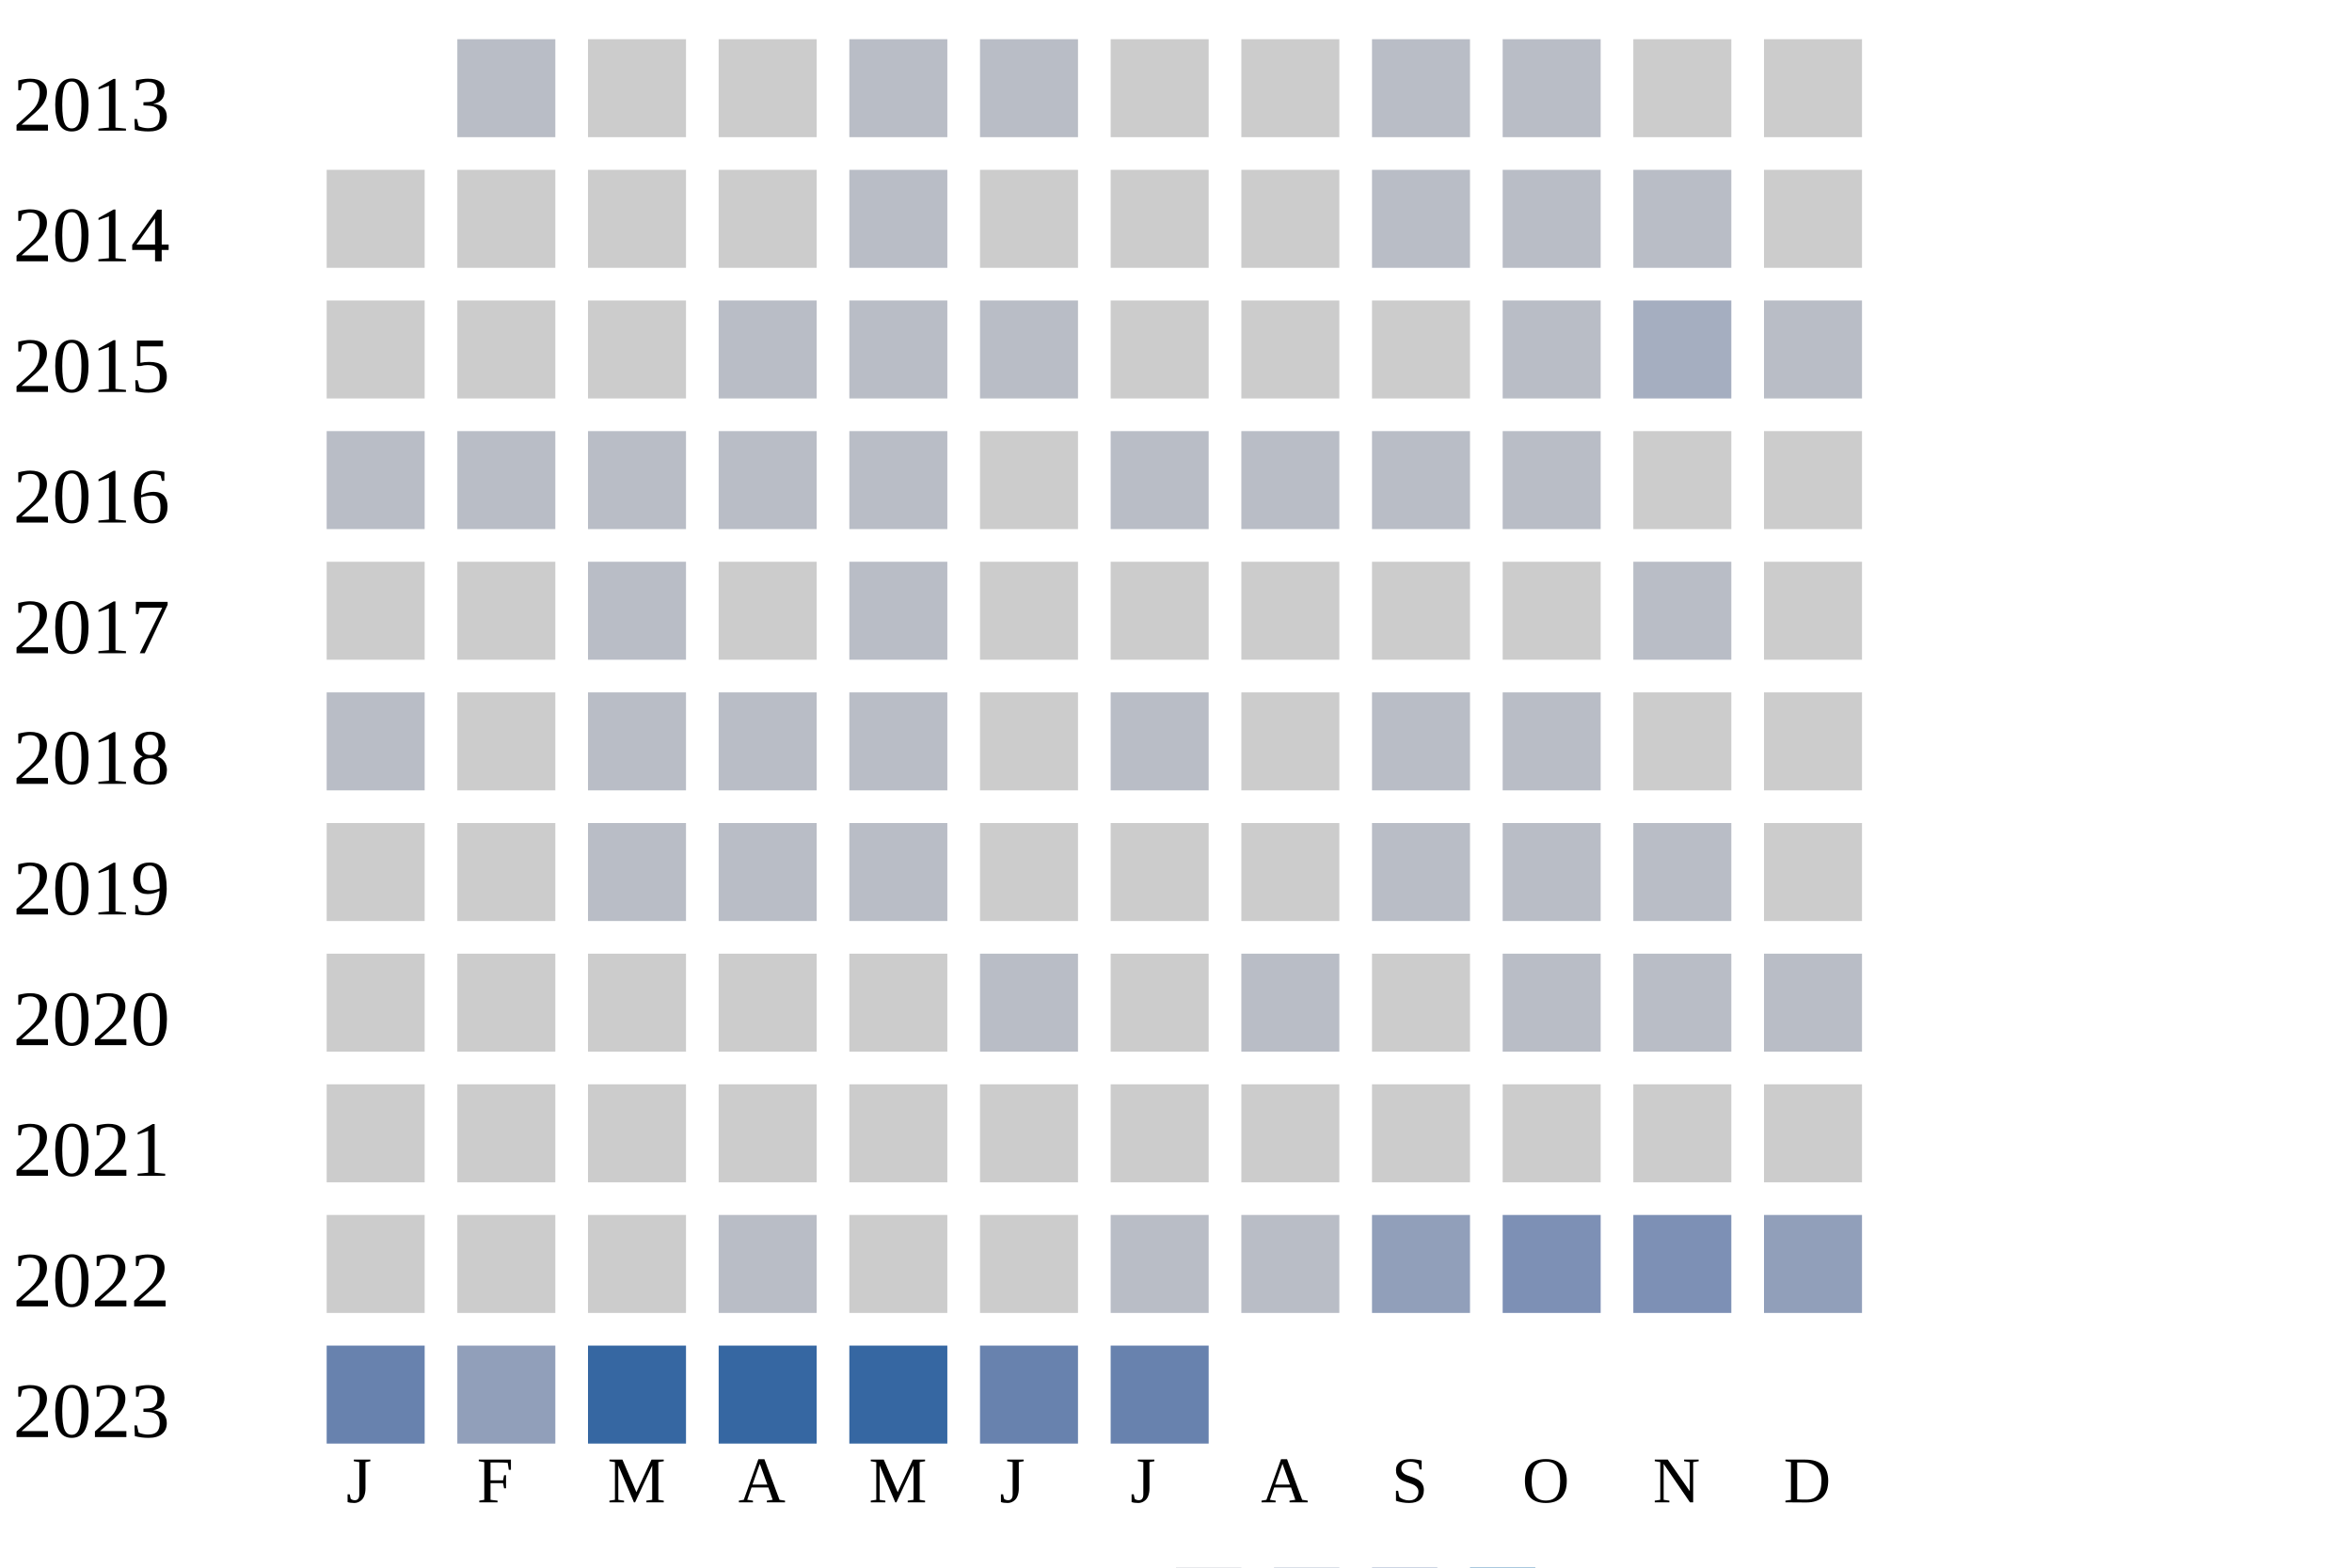
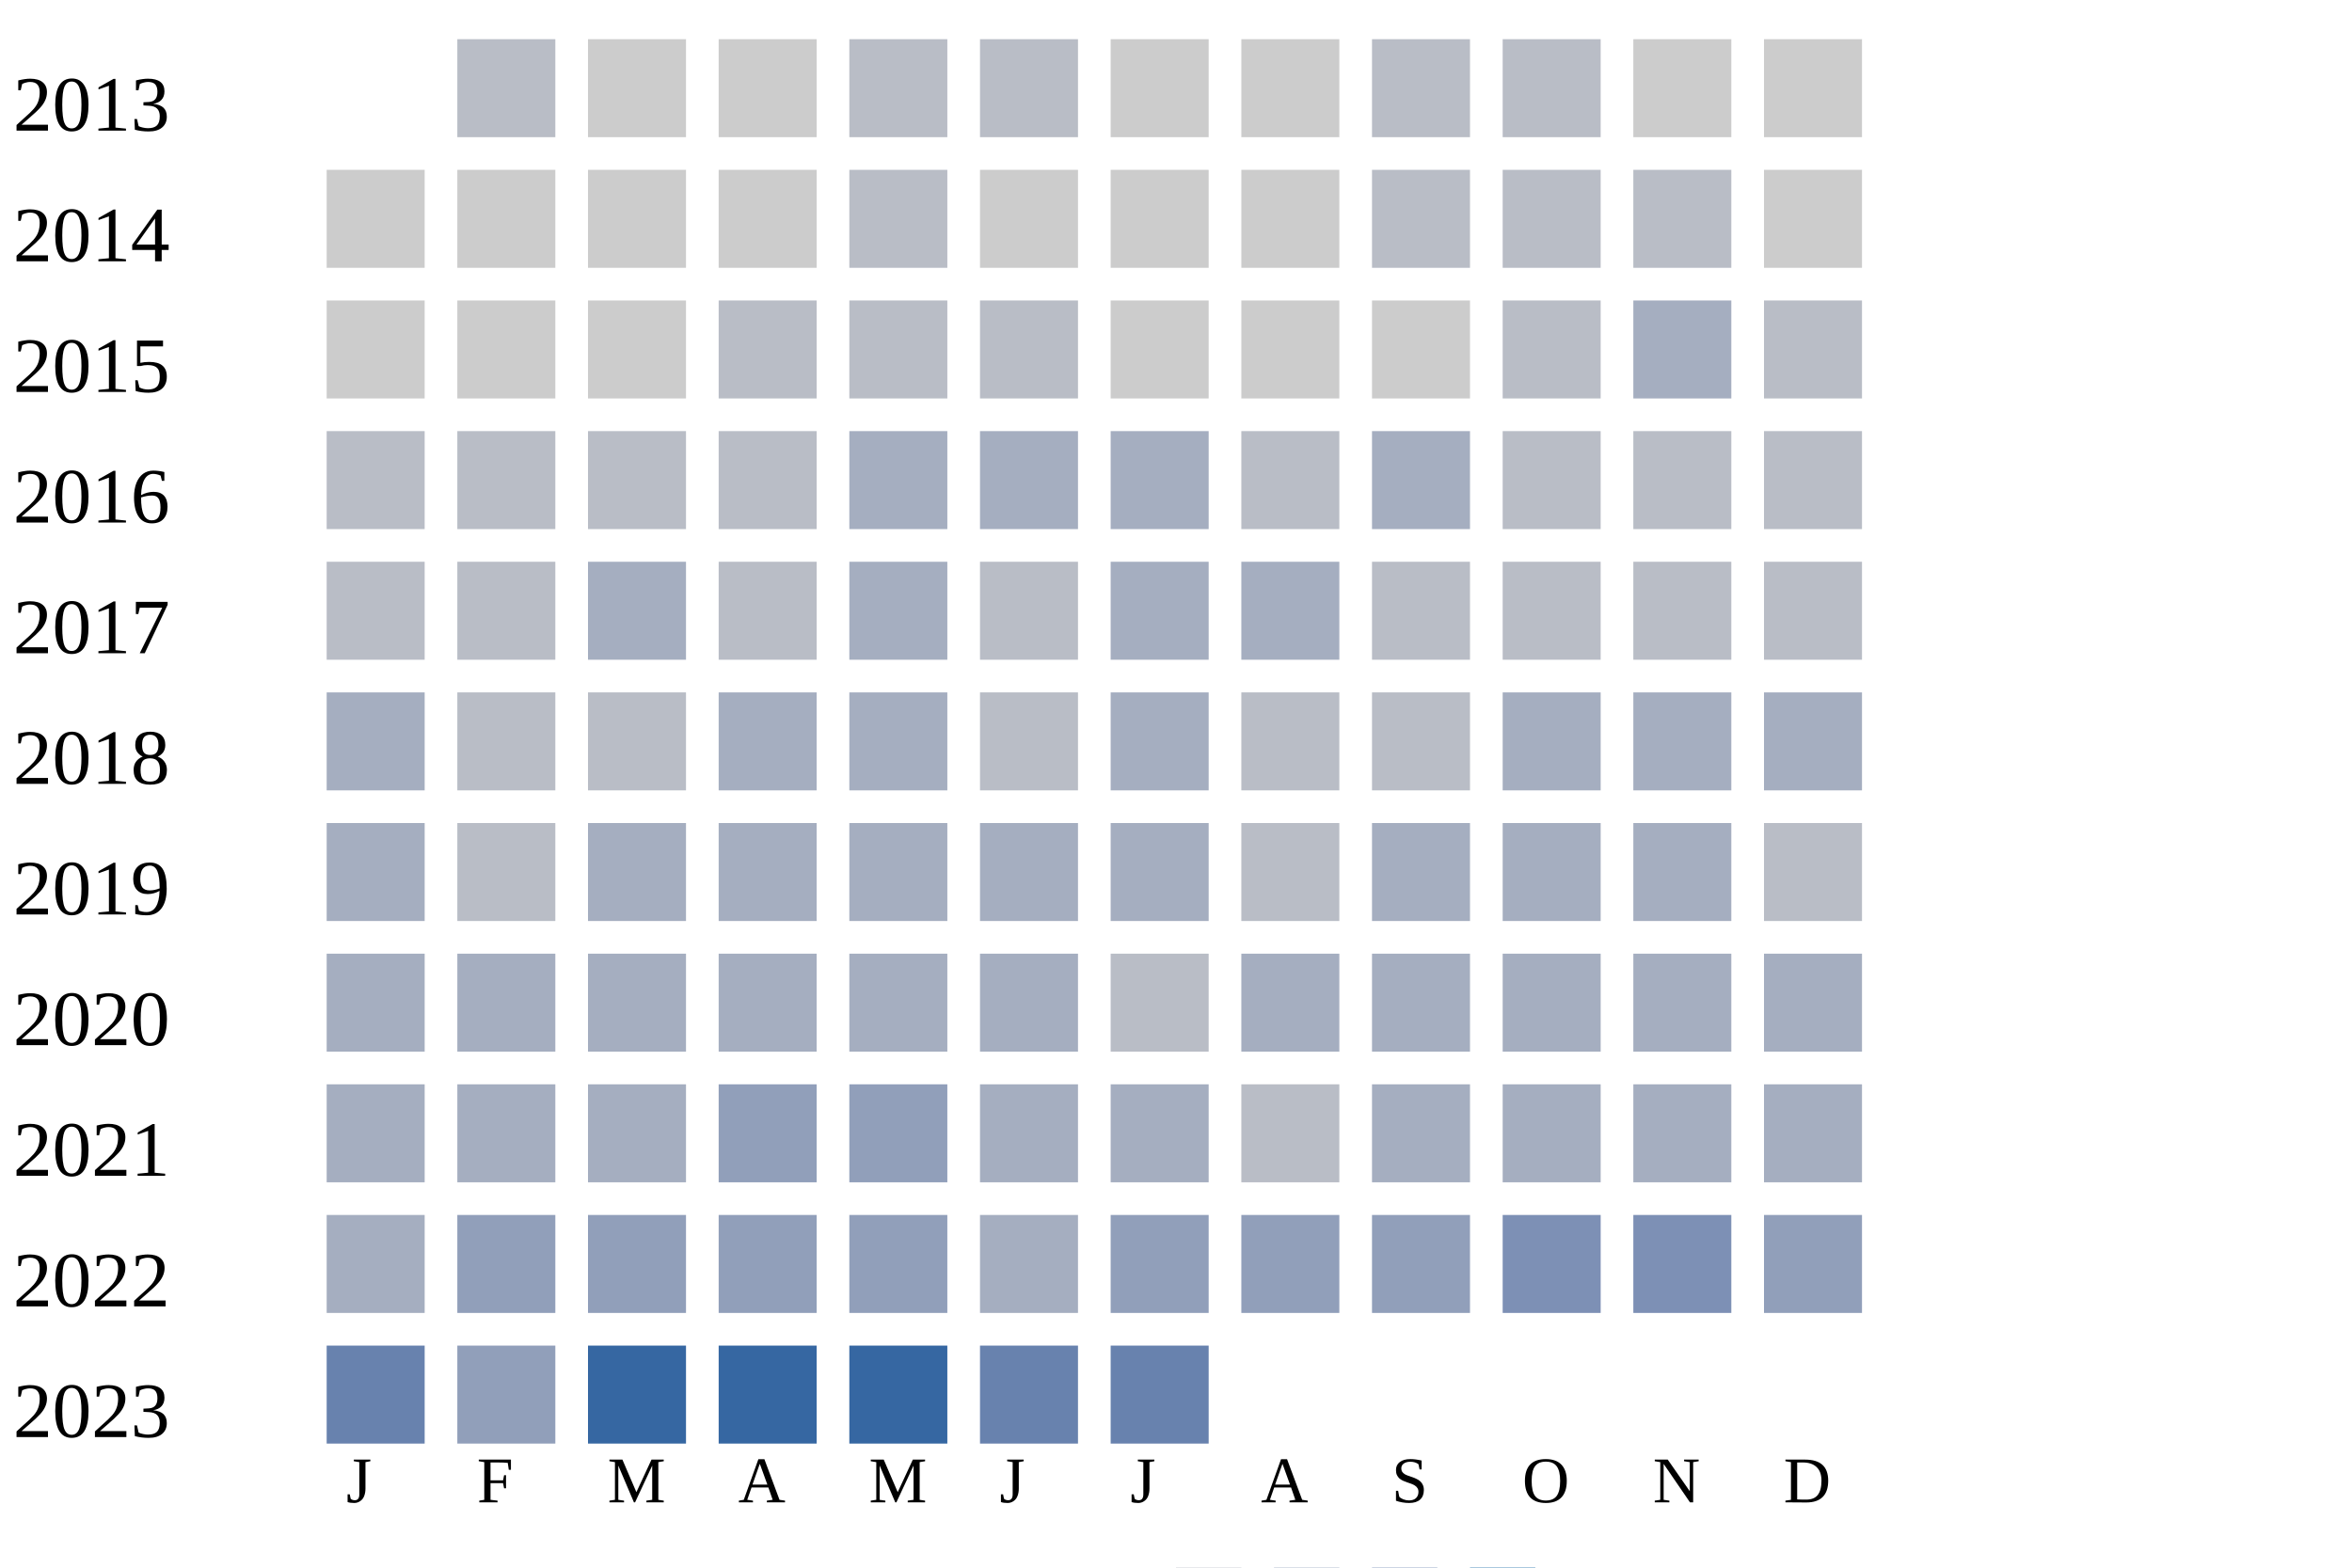
<svg xmlns="http://www.w3.org/2000/svg" width="360" height="240">
  <g transform="translate(0 0)">
    <text x="2" y="20">2013</text>
    <rect x="70" y="6" width="15" height="15" fill="#b9bdc6" />
    <rect x="90" y="6" width="15" height="15" fill="#cccccc" />
    <rect x="110" y="6" width="15" height="15" fill="#cccccc" />
    <rect x="130" y="6" width="15" height="15" fill="#b9bdc6" />
    <rect x="150" y="6" width="15" height="15" fill="#b9bdc6" />
    <rect x="170" y="6" width="15" height="15" fill="#cccccc" />
    <rect x="190" y="6" width="15" height="15" fill="#cccccc" />
    <rect x="210" y="6" width="15" height="15" fill="#b9bdc6" />
    <rect x="230" y="6" width="15" height="15" fill="#b9bdc6" />
    <rect x="250" y="6" width="15" height="15" fill="#cccccc" />
    <rect x="270" y="6" width="15" height="15" fill="#cccccc" />
  </g>
  <g transform="translate(0 20)">
    <text x="2" y="20">2014</text>
    <rect x="50" y="6" width="15" height="15" fill="#cccccc" />
    <rect x="70" y="6" width="15" height="15" fill="#cccccc" />
    <rect x="90" y="6" width="15" height="15" fill="#cccccc" />
    <rect x="110" y="6" width="15" height="15" fill="#cccccc" />
    <rect x="130" y="6" width="15" height="15" fill="#b9bdc6" />
    <rect x="150" y="6" width="15" height="15" fill="#cccccc" />
    <rect x="170" y="6" width="15" height="15" fill="#cccccc" />
    <rect x="190" y="6" width="15" height="15" fill="#cccccc" />
    <rect x="210" y="6" width="15" height="15" fill="#b9bdc6" />
    <rect x="230" y="6" width="15" height="15" fill="#b9bdc6" />
    <rect x="250" y="6" width="15" height="15" fill="#b9bdc6" />
    <rect x="270" y="6" width="15" height="15" fill="#cccccc" />
  </g>
  <g transform="translate(0 40)">
    <text x="2" y="20">2015</text>
    <rect x="50" y="6" width="15" height="15" fill="#cccccc" />
    <rect x="70" y="6" width="15" height="15" fill="#cccccc" />
    <rect x="90" y="6" width="15" height="15" fill="#cccccc" />
    <rect x="110" y="6" width="15" height="15" fill="#b9bdc6" />
    <rect x="130" y="6" width="15" height="15" fill="#b9bdc6" />
    <rect x="150" y="6" width="15" height="15" fill="#b9bdc6" />
    <rect x="170" y="6" width="15" height="15" fill="#cccccc" />
    <rect x="190" y="6" width="15" height="15" fill="#cccccc" />
    <rect x="210" y="6" width="15" height="15" fill="#cccccc" />
    <rect x="230" y="6" width="15" height="15" fill="#b9bdc6" />
    <rect x="250" y="6" width="15" height="15" fill="#a5aec0" />
    <rect x="270" y="6" width="15" height="15" fill="#b9bdc6" />
  </g>
  <g transform="translate(0 60)">
    <text x="2" y="20">2016</text>
    <rect x="50" y="6" width="15" height="15" fill="#b9bdc6" />
    <rect x="70" y="6" width="15" height="15" fill="#b9bdc6" />
    <rect x="90" y="6" width="15" height="15" fill="#b9bdc6" />
    <rect x="110" y="6" width="15" height="15" fill="#b9bdc6" />
-     <rect x="130" y="6" width="15" height="15" fill="#b9bdc6" />
-     <rect x="150" y="6" width="15" height="15" fill="#cccccc" />
-     <rect x="170" y="6" width="15" height="15" fill="#b9bdc6" />
+     <rect x="130" y="6" width="15" height="15" fill="#a5aec0" />
+     <rect x="150" y="6" width="15" height="15" fill="#a5aec0" />
+     <rect x="170" y="6" width="15" height="15" fill="#a5aec0" />
    <rect x="190" y="6" width="15" height="15" fill="#b9bdc6" />
-     <rect x="210" y="6" width="15" height="15" fill="#b9bdc6" />
-     <rect x="230" y="6" width="15" height="15" fill="#b9bdc6" />
-     <rect x="250" y="6" width="15" height="15" fill="#cccccc" />
-     <rect x="270" y="6" width="15" height="15" fill="#cccccc" />
-   </g>
-   <g transform="translate(0 80)">
-     <text x="2" y="20">2017</text>
-     <rect x="50" y="6" width="15" height="15" fill="#cccccc" />
-     <rect x="70" y="6" width="15" height="15" fill="#cccccc" />
-     <rect x="90" y="6" width="15" height="15" fill="#b9bdc6" />
-     <rect x="110" y="6" width="15" height="15" fill="#cccccc" />
-     <rect x="130" y="6" width="15" height="15" fill="#b9bdc6" />
-     <rect x="150" y="6" width="15" height="15" fill="#cccccc" />
-     <rect x="170" y="6" width="15" height="15" fill="#cccccc" />
-     <rect x="190" y="6" width="15" height="15" fill="#cccccc" />
-     <rect x="210" y="6" width="15" height="15" fill="#cccccc" />
-     <rect x="230" y="6" width="15" height="15" fill="#cccccc" />
-     <rect x="250" y="6" width="15" height="15" fill="#b9bdc6" />
-     <rect x="270" y="6" width="15" height="15" fill="#cccccc" />
-   </g>
-   <g transform="translate(0 100)">
-     <text x="2" y="20">2018</text>
-     <rect x="50" y="6" width="15" height="15" fill="#b9bdc6" />
-     <rect x="70" y="6" width="15" height="15" fill="#cccccc" />
-     <rect x="90" y="6" width="15" height="15" fill="#b9bdc6" />
-     <rect x="110" y="6" width="15" height="15" fill="#b9bdc6" />
-     <rect x="130" y="6" width="15" height="15" fill="#b9bdc6" />
-     <rect x="150" y="6" width="15" height="15" fill="#cccccc" />
-     <rect x="170" y="6" width="15" height="15" fill="#b9bdc6" />
-     <rect x="190" y="6" width="15" height="15" fill="#cccccc" />
-     <rect x="210" y="6" width="15" height="15" fill="#b9bdc6" />
-     <rect x="230" y="6" width="15" height="15" fill="#b9bdc6" />
-     <rect x="250" y="6" width="15" height="15" fill="#cccccc" />
-     <rect x="270" y="6" width="15" height="15" fill="#cccccc" />
-   </g>
-   <g transform="translate(0 120)">
-     <text x="2" y="20">2019</text>
-     <rect x="50" y="6" width="15" height="15" fill="#cccccc" />
-     <rect x="70" y="6" width="15" height="15" fill="#cccccc" />
-     <rect x="90" y="6" width="15" height="15" fill="#b9bdc6" />
-     <rect x="110" y="6" width="15" height="15" fill="#b9bdc6" />
-     <rect x="130" y="6" width="15" height="15" fill="#b9bdc6" />
-     <rect x="150" y="6" width="15" height="15" fill="#cccccc" />
-     <rect x="170" y="6" width="15" height="15" fill="#cccccc" />
-     <rect x="190" y="6" width="15" height="15" fill="#cccccc" />
-     <rect x="210" y="6" width="15" height="15" fill="#b9bdc6" />
-     <rect x="230" y="6" width="15" height="15" fill="#b9bdc6" />
-     <rect x="250" y="6" width="15" height="15" fill="#b9bdc6" />
-     <rect x="270" y="6" width="15" height="15" fill="#cccccc" />
-   </g>
-   <g transform="translate(0 140)">
-     <text x="2" y="20">2020</text>
-     <rect x="50" y="6" width="15" height="15" fill="#cccccc" />
-     <rect x="70" y="6" width="15" height="15" fill="#cccccc" />
-     <rect x="90" y="6" width="15" height="15" fill="#cccccc" />
-     <rect x="110" y="6" width="15" height="15" fill="#cccccc" />
-     <rect x="130" y="6" width="15" height="15" fill="#cccccc" />
-     <rect x="150" y="6" width="15" height="15" fill="#b9bdc6" />
-     <rect x="170" y="6" width="15" height="15" fill="#cccccc" />
-     <rect x="190" y="6" width="15" height="15" fill="#b9bdc6" />
-     <rect x="210" y="6" width="15" height="15" fill="#cccccc" />
+     <rect x="210" y="6" width="15" height="15" fill="#a5aec0" />
    <rect x="230" y="6" width="15" height="15" fill="#b9bdc6" />
    <rect x="250" y="6" width="15" height="15" fill="#b9bdc6" />
    <rect x="270" y="6" width="15" height="15" fill="#b9bdc6" />
  </g>
+   <g transform="translate(0 80)">
+     <text x="2" y="20">2017</text>
+     <rect x="50" y="6" width="15" height="15" fill="#b9bdc6" />
+     <rect x="70" y="6" width="15" height="15" fill="#b9bdc6" />
+     <rect x="90" y="6" width="15" height="15" fill="#a5aec0" />
+     <rect x="110" y="6" width="15" height="15" fill="#b9bdc6" />
+     <rect x="130" y="6" width="15" height="15" fill="#a5aec0" />
+     <rect x="150" y="6" width="15" height="15" fill="#b9bdc6" />
+     <rect x="170" y="6" width="15" height="15" fill="#a5aec0" />
+     <rect x="190" y="6" width="15" height="15" fill="#a5aec0" />
+     <rect x="210" y="6" width="15" height="15" fill="#b9bdc6" />
+     <rect x="230" y="6" width="15" height="15" fill="#b9bdc6" />
+     <rect x="250" y="6" width="15" height="15" fill="#b9bdc6" />
+     <rect x="270" y="6" width="15" height="15" fill="#b9bdc6" />
+   </g>
+   <g transform="translate(0 100)">
+     <text x="2" y="20">2018</text>
+     <rect x="50" y="6" width="15" height="15" fill="#a5aec0" />
+     <rect x="70" y="6" width="15" height="15" fill="#b9bdc6" />
+     <rect x="90" y="6" width="15" height="15" fill="#b9bdc6" />
+     <rect x="110" y="6" width="15" height="15" fill="#a5aec0" />
+     <rect x="130" y="6" width="15" height="15" fill="#a5aec0" />
+     <rect x="150" y="6" width="15" height="15" fill="#b9bdc6" />
+     <rect x="170" y="6" width="15" height="15" fill="#a5aec0" />
+     <rect x="190" y="6" width="15" height="15" fill="#b9bdc6" />
+     <rect x="210" y="6" width="15" height="15" fill="#b9bdc6" />
+     <rect x="230" y="6" width="15" height="15" fill="#a5aec0" />
+     <rect x="250" y="6" width="15" height="15" fill="#a5aec0" />
+     <rect x="270" y="6" width="15" height="15" fill="#a5aec0" />
+   </g>
+   <g transform="translate(0 120)">
+     <text x="2" y="20">2019</text>
+     <rect x="50" y="6" width="15" height="15" fill="#a5aec0" />
+     <rect x="70" y="6" width="15" height="15" fill="#b9bdc6" />
+     <rect x="90" y="6" width="15" height="15" fill="#a5aec0" />
+     <rect x="110" y="6" width="15" height="15" fill="#a5aec0" />
+     <rect x="130" y="6" width="15" height="15" fill="#a5aec0" />
+     <rect x="150" y="6" width="15" height="15" fill="#a5aec0" />
+     <rect x="170" y="6" width="15" height="15" fill="#a5aec0" />
+     <rect x="190" y="6" width="15" height="15" fill="#b9bdc6" />
+     <rect x="210" y="6" width="15" height="15" fill="#a5aec0" />
+     <rect x="230" y="6" width="15" height="15" fill="#a5aec0" />
+     <rect x="250" y="6" width="15" height="15" fill="#a5aec0" />
+     <rect x="270" y="6" width="15" height="15" fill="#b9bdc6" />
+   </g>
+   <g transform="translate(0 140)">
+     <text x="2" y="20">2020</text>
+     <rect x="50" y="6" width="15" height="15" fill="#a5aec0" />
+     <rect x="70" y="6" width="15" height="15" fill="#a5aec0" />
+     <rect x="90" y="6" width="15" height="15" fill="#a5aec0" />
+     <rect x="110" y="6" width="15" height="15" fill="#a5aec0" />
+     <rect x="130" y="6" width="15" height="15" fill="#a5aec0" />
+     <rect x="150" y="6" width="15" height="15" fill="#a5aec0" />
+     <rect x="170" y="6" width="15" height="15" fill="#b9bdc6" />
+     <rect x="190" y="6" width="15" height="15" fill="#a5aec0" />
+     <rect x="210" y="6" width="15" height="15" fill="#a5aec0" />
+     <rect x="230" y="6" width="15" height="15" fill="#a5aec0" />
+     <rect x="250" y="6" width="15" height="15" fill="#a5aec0" />
+     <rect x="270" y="6" width="15" height="15" fill="#a5aec0" />
+   </g>
  <g transform="translate(0 160)">
    <text x="2" y="20">2021</text>
-     <rect x="50" y="6" width="15" height="15" fill="#cccccc" />
-     <rect x="70" y="6" width="15" height="15" fill="#cccccc" />
-     <rect x="90" y="6" width="15" height="15" fill="#cccccc" />
-     <rect x="110" y="6" width="15" height="15" fill="#cccccc" />
-     <rect x="130" y="6" width="15" height="15" fill="#cccccc" />
-     <rect x="150" y="6" width="15" height="15" fill="#cccccc" />
-     <rect x="170" y="6" width="15" height="15" fill="#cccccc" />
-     <rect x="190" y="6" width="15" height="15" fill="#cccccc" />
-     <rect x="210" y="6" width="15" height="15" fill="#cccccc" />
-     <rect x="230" y="6" width="15" height="15" fill="#cccccc" />
-     <rect x="250" y="6" width="15" height="15" fill="#cccccc" />
-     <rect x="270" y="6" width="15" height="15" fill="#cccccc" />
+     <rect x="50" y="6" width="15" height="15" fill="#a5aec0" />
+     <rect x="70" y="6" width="15" height="15" fill="#a5aec0" />
+     <rect x="90" y="6" width="15" height="15" fill="#a5aec0" />
+     <rect x="110" y="6" width="15" height="15" fill="#919fba" />
+     <rect x="130" y="6" width="15" height="15" fill="#919fba" />
+     <rect x="150" y="6" width="15" height="15" fill="#a5aec0" />
+     <rect x="170" y="6" width="15" height="15" fill="#a5aec0" />
+     <rect x="190" y="6" width="15" height="15" fill="#b9bdc6" />
+     <rect x="210" y="6" width="15" height="15" fill="#a5aec0" />
+     <rect x="230" y="6" width="15" height="15" fill="#a5aec0" />
+     <rect x="250" y="6" width="15" height="15" fill="#a5aec0" />
+     <rect x="270" y="6" width="15" height="15" fill="#a5aec0" />
  </g>
  <g transform="translate(0 180)">
    <text x="2" y="20">2022</text>
-     <rect x="50" y="6" width="15" height="15" fill="#cccccc" />
-     <rect x="70" y="6" width="15" height="15" fill="#cccccc" />
-     <rect x="90" y="6" width="15" height="15" fill="#cccccc" />
-     <rect x="110" y="6" width="15" height="15" fill="#b9bdc6" />
-     <rect x="130" y="6" width="15" height="15" fill="#cccccc" />
-     <rect x="150" y="6" width="15" height="15" fill="#cccccc" />
-     <rect x="170" y="6" width="15" height="15" fill="#b9bdc6" />
-     <rect x="190" y="6" width="15" height="15" fill="#b9bdc6" />
+     <rect x="50" y="6" width="15" height="15" fill="#a5aec0" />
+     <rect x="70" y="6" width="15" height="15" fill="#919fba" />
+     <rect x="90" y="6" width="15" height="15" fill="#919fba" />
+     <rect x="110" y="6" width="15" height="15" fill="#919fba" />
+     <rect x="130" y="6" width="15" height="15" fill="#919fba" />
+     <rect x="150" y="6" width="15" height="15" fill="#a5aec0" />
+     <rect x="170" y="6" width="15" height="15" fill="#919fba" />
+     <rect x="190" y="6" width="15" height="15" fill="#919fba" />
    <rect x="210" y="6" width="15" height="15" fill="#919fba" />
    <rect x="230" y="6" width="15" height="15" fill="#7d90b5" />
    <rect x="250" y="6" width="15" height="15" fill="#7d90b5" />
    <rect x="270" y="6" width="15" height="15" fill="#919fba" />
  </g>
  <g transform="translate(0 200)">
    <text x="2" y="20">2023</text>
    <rect x="50" y="6" width="15" height="15" fill="#6882ae" />
    <rect x="70" y="6" width="15" height="15" fill="#919fba" />
    <rect x="90" y="6" width="15" height="15" fill="#3667a2" />
    <rect x="110" y="6" width="15" height="15" fill="#3667a2" />
    <rect x="130" y="6" width="15" height="15" fill="#3667a2" />
    <rect x="150" y="6" width="15" height="15" fill="#6882ae" />
    <rect x="170" y="6" width="15" height="15" fill="#6882ae" />
  </g>
  <text style="font-size: 10px; text-align: center" x="53" y="230">J</text>
  <text style="font-size: 10px; text-align: center" x="73" y="230">F</text>
  <text style="font-size: 10px; text-align: center" x="93" y="230">M</text>
  <text style="font-size: 10px; text-align: center" x="113" y="230">A</text>
  <text style="font-size: 10px; text-align: center" x="133" y="230">M</text>
  <text style="font-size: 10px; text-align: center" x="153" y="230">J</text>
  <text style="font-size: 10px; text-align: center" x="173" y="230">J</text>
  <text style="font-size: 10px; text-align: center" x="193" y="230">A</text>
  <text style="font-size: 10px; text-align: center" x="213" y="230">S</text>
  <text style="font-size: 10px; text-align: center" x="233" y="230">O</text>
  <text style="font-size: 10px; text-align: center" x="253" y="230">N</text>
  <text style="font-size: 10px; text-align: center" x="273" y="230">D</text>
  <text style="font-size: 10px;" x="155" y="249">Less</text>
  <rect fill="#b9bdc6" width="10" height="10" x="180" y="240" />
  <rect fill="#919fba" width="10" height="10" x="195" y="240" />
  <rect fill="#6882ae" width="10" height="10" x="210" y="240" />
  <rect fill="#005a9c" width="10" height="10" x="225" y="240" />
  <text x="240" y="249" style="font-size: 10px;">More</text>
</svg>
